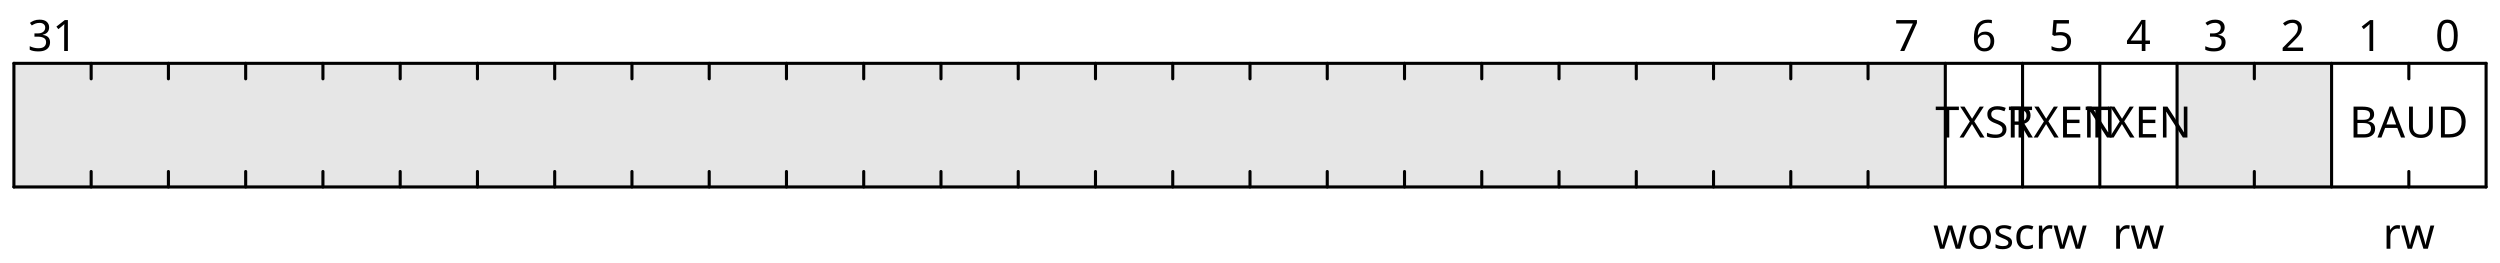
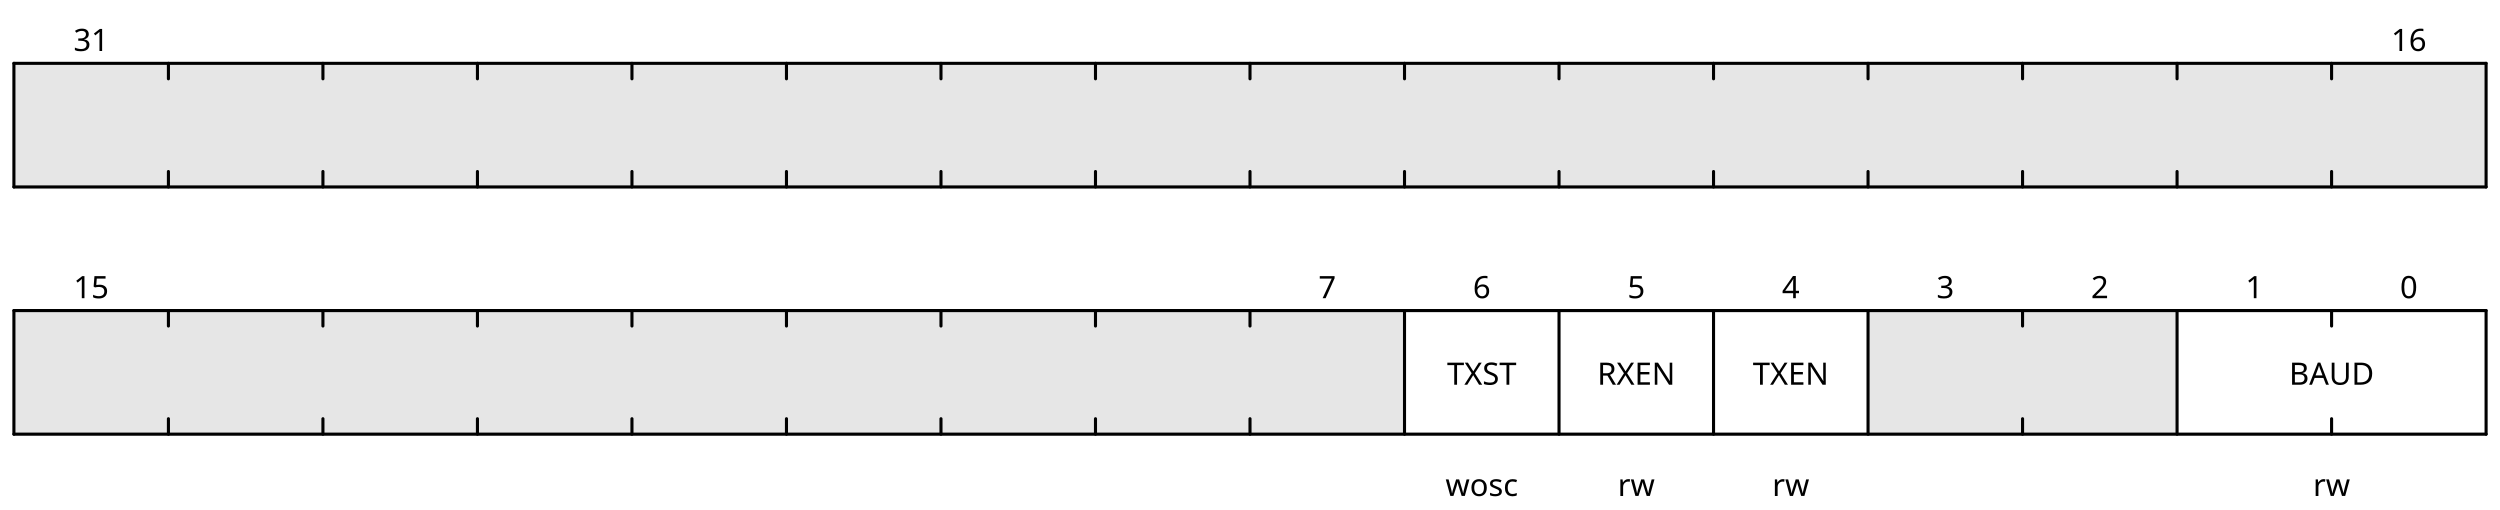
- <svg xmlns="http://www.w3.org/2000/svg" baseProfile="full" class="WaveDrom" height="85" version="1.1" viewBox="0,0,809,85" width="809">
+ <svg xmlns="http://www.w3.org/2000/svg" baseProfile="full" class="WaveDrom" height="165" version="1.1" viewBox="0,0,809,165" width="809">
  <defs />
-   <g font-family="sans-serif" font-size="14" font-weight="normal" text-anchor="middle" transform="translate(4.5,0.5)">
+   <g font-family="sans-serif" font-size="10" font-weight="normal" text-anchor="middle" transform="translate(4.5,80.5)">
    <g stroke="black" stroke-linecap="round" stroke-width="1" transform="translate(0,20.0)">
      <line x1="0" x2="800" y1="0" y2="0" />
      <line x1="0" x2="0" y1="0" y2="40.0" />
      <line x1="0" x2="800" y1="40.0" y2="40.0" />
      <line x1="800.0" x2="800.0" y1="0" y2="40.0" />
-       <line x1="775.0" x2="775.0" y1="0" y2="5.0" />
-       <line x1="775.0" x2="775.0" y1="35.0" y2="40.0" />
-       <line x1="750.0" x2="750.0" y1="0" y2="40.0" />
-       <line x1="725.0" x2="725.0" y1="0" y2="5.0" />
-       <line x1="725.0" x2="725.0" y1="35.0" y2="40.0" />
+       <line x1="750.0" x2="750.0" y1="0" y2="5.0" />
+       <line x1="750.0" x2="750.0" y1="35.0" y2="40.0" />
      <line x1="700.0" x2="700.0" y1="0" y2="40.0" />
-       <line x1="675.0" x2="675.0" y1="0" y2="40.0" />
-       <line x1="650.0" x2="650.0" y1="0" y2="40.0" />
-       <line x1="625.0" x2="625.0" y1="0" y2="40.0" />
-       <line x1="600.0" x2="600.0" y1="0" y2="5.0" />
-       <line x1="600.0" x2="600.0" y1="35.0" y2="40.0" />
-       <line x1="575.0" x2="575.0" y1="0" y2="5.0" />
-       <line x1="575.0" x2="575.0" y1="35.0" y2="40.0" />
-       <line x1="550.0" x2="550.0" y1="0" y2="5.0" />
-       <line x1="550.0" x2="550.0" y1="35.0" y2="40.0" />
-       <line x1="525.0" x2="525.0" y1="0" y2="5.0" />
-       <line x1="525.0" x2="525.0" y1="35.0" y2="40.0" />
-       <line x1="500.0" x2="500.0" y1="0" y2="5.0" />
-       <line x1="500.0" x2="500.0" y1="35.0" y2="40.0" />
-       <line x1="475.0" x2="475.0" y1="0" y2="5.0" />
-       <line x1="475.0" x2="475.0" y1="35.0" y2="40.0" />
-       <line x1="450.0" x2="450.0" y1="0" y2="5.0" />
-       <line x1="450.0" x2="450.0" y1="35.0" y2="40.0" />
-       <line x1="425.0" x2="425.0" y1="0" y2="5.0" />
-       <line x1="425.0" x2="425.0" y1="35.0" y2="40.0" />
+       <line x1="650.0" x2="650.0" y1="0" y2="5.0" />
+       <line x1="650.0" x2="650.0" y1="35.0" y2="40.0" />
+       <line x1="600.0" x2="600.0" y1="0" y2="40.0" />
+       <line x1="550.0" x2="550.0" y1="0" y2="40.0" />
+       <line x1="500.0" x2="500.0" y1="0" y2="40.0" />
+       <line x1="450.0" x2="450.0" y1="0" y2="40.0" />
      <line x1="400.0" x2="400.0" y1="0" y2="5.0" />
      <line x1="400.0" x2="400.0" y1="35.0" y2="40.0" />
-       <line x1="375.0" x2="375.0" y1="0" y2="5.0" />
-       <line x1="375.0" x2="375.0" y1="35.0" y2="40.0" />
      <line x1="350.0" x2="350.0" y1="0" y2="5.0" />
      <line x1="350.0" x2="350.0" y1="35.0" y2="40.0" />
-       <line x1="325.0" x2="325.0" y1="0" y2="5.0" />
-       <line x1="325.0" x2="325.0" y1="35.0" y2="40.0" />
      <line x1="300.0" x2="300.0" y1="0" y2="5.0" />
      <line x1="300.0" x2="300.0" y1="35.0" y2="40.0" />
-       <line x1="275.0" x2="275.0" y1="0" y2="5.0" />
-       <line x1="275.0" x2="275.0" y1="35.0" y2="40.0" />
      <line x1="250.0" x2="250.0" y1="0" y2="5.0" />
      <line x1="250.0" x2="250.0" y1="35.0" y2="40.0" />
-       <line x1="225.0" x2="225.0" y1="0" y2="5.0" />
-       <line x1="225.0" x2="225.0" y1="35.0" y2="40.0" />
      <line x1="200.0" x2="200.0" y1="0" y2="5.0" />
      <line x1="200.0" x2="200.0" y1="35.0" y2="40.0" />
-       <line x1="175.0" x2="175.0" y1="0" y2="5.0" />
-       <line x1="175.0" x2="175.0" y1="35.0" y2="40.0" />
      <line x1="150.0" x2="150.0" y1="0" y2="5.0" />
      <line x1="150.0" x2="150.0" y1="35.0" y2="40.0" />
-       <line x1="125.0" x2="125.0" y1="0" y2="5.0" />
-       <line x1="125.0" x2="125.0" y1="35.0" y2="40.0" />
      <line x1="100.0" x2="100.0" y1="0" y2="5.0" />
      <line x1="100.0" x2="100.0" y1="35.0" y2="40.0" />
-       <line x1="75.0" x2="75.0" y1="0" y2="5.0" />
-       <line x1="75.0" x2="75.0" y1="35.0" y2="40.0" />
      <line x1="50.0" x2="50.0" y1="0" y2="5.0" />
      <line x1="50.0" x2="50.0" y1="35.0" y2="40.0" />
-       <line x1="25.0" x2="25.0" y1="0" y2="5.0" />
-       <line x1="25.0" x2="25.0" y1="35.0" y2="40.0" />
    </g>
    <g text-anchor="middle">
      <g>
        <g transform="translate(0,20.0)">
-           <rect height="40.0" style="fill-opacity:0.1" width="50.0" x="700.0" y="0" />
-           <rect height="40.0" style="fill-opacity:0.1" width="625.0" x="0.0" y="0" />
+           <rect height="40.0" style="fill-opacity:0.1" width="100.0" x="600.0" y="0" />
+           <rect height="40.0" style="fill-opacity:0.1" width="450.0" x="0.0" y="0" />
        </g>
-         <g transform="translate(12.5,16.0)">
-           <text x="775.0">
+         <g transform="translate(25.0,16.0)">
+           <text x="750.0">
            <tspan>0</tspan>
          </text>
-           <text x="750.0">
+           <text x="700.0">
            <tspan>1</tspan>
          </text>
-           <text x="725.0">
+           <text x="650.0">
            <tspan>2</tspan>
          </text>
-           <text x="700.0">
+           <text x="600.0">
            <tspan>3</tspan>
          </text>
-           <text x="675.0">
+           <text x="550.0">
            <tspan>4</tspan>
          </text>
-           <text x="650.0">
+           <text x="500.0">
            <tspan>5</tspan>
          </text>
-           <text x="625.0">
+           <text x="450.0">
            <tspan>6</tspan>
          </text>
-           <text x="600.0">
+           <text x="400.0">
            <tspan>7</tspan>
          </text>
          <text x="0.0">
-             <tspan>31</tspan>
+             <tspan>15</tspan>
          </text>
        </g>
-         <g transform="translate(12.5,44.0)">
-           <text x="762.5">
+         <g transform="translate(25.0,44.0)">
+           <text x="725.0">
            <tspan>BAUD</tspan>
          </text>
-           <text x="675.0">
+           <text x="550.0">
            <tspan>TXEN</tspan>
          </text>
-           <text x="650.0">
+           <text x="500.0">
            <tspan>RXEN</tspan>
          </text>
-           <text x="625.0">
+           <text x="450.0">
            <tspan>TXST</tspan>
          </text>
        </g>
-         <g transform="translate(12.5,80)">
-           <text x="762.5">
+         <g transform="translate(25.0,80)">
+           <text x="725.0">
            <tspan>rw</tspan>
          </text>
-           <text x="675.0">
+           <text x="550.0">
            <tspan>rw</tspan>
          </text>
-           <text x="650.0">
+           <text x="500.0">
            <tspan>rw</tspan>
          </text>
-           <text x="625.0">
+           <text x="450.0">
            <tspan>wosc</tspan>
          </text>
        </g>
      </g>
    </g>
  </g>
+   <g font-family="sans-serif" font-size="10" font-weight="normal" text-anchor="middle" transform="translate(4.5,0.5)">
+     <g stroke="black" stroke-linecap="round" stroke-width="1" transform="translate(0,20.0)">
+       <line x1="0" x2="800" y1="0" y2="0" />
+       <line x1="0" x2="0" y1="0" y2="40.0" />
+       <line x1="0" x2="800" y1="40.0" y2="40.0" />
+       <line x1="800.0" x2="800.0" y1="0" y2="40.0" />
+       <line x1="750.0" x2="750.0" y1="0" y2="5.0" />
+       <line x1="750.0" x2="750.0" y1="35.0" y2="40.0" />
+       <line x1="700.0" x2="700.0" y1="0" y2="5.0" />
+       <line x1="700.0" x2="700.0" y1="35.0" y2="40.0" />
+       <line x1="650.0" x2="650.0" y1="0" y2="5.0" />
+       <line x1="650.0" x2="650.0" y1="35.0" y2="40.0" />
+       <line x1="600.0" x2="600.0" y1="0" y2="5.0" />
+       <line x1="600.0" x2="600.0" y1="35.0" y2="40.0" />
+       <line x1="550.0" x2="550.0" y1="0" y2="5.0" />
+       <line x1="550.0" x2="550.0" y1="35.0" y2="40.0" />
+       <line x1="500.0" x2="500.0" y1="0" y2="5.0" />
+       <line x1="500.0" x2="500.0" y1="35.0" y2="40.0" />
+       <line x1="450.0" x2="450.0" y1="0" y2="5.0" />
+       <line x1="450.0" x2="450.0" y1="35.0" y2="40.0" />
+       <line x1="400.0" x2="400.0" y1="0" y2="5.0" />
+       <line x1="400.0" x2="400.0" y1="35.0" y2="40.0" />
+       <line x1="350.0" x2="350.0" y1="0" y2="5.0" />
+       <line x1="350.0" x2="350.0" y1="35.0" y2="40.0" />
+       <line x1="300.0" x2="300.0" y1="0" y2="5.0" />
+       <line x1="300.0" x2="300.0" y1="35.0" y2="40.0" />
+       <line x1="250.0" x2="250.0" y1="0" y2="5.0" />
+       <line x1="250.0" x2="250.0" y1="35.0" y2="40.0" />
+       <line x1="200.0" x2="200.0" y1="0" y2="5.0" />
+       <line x1="200.0" x2="200.0" y1="35.0" y2="40.0" />
+       <line x1="150.0" x2="150.0" y1="0" y2="5.0" />
+       <line x1="150.0" x2="150.0" y1="35.0" y2="40.0" />
+       <line x1="100.0" x2="100.0" y1="0" y2="5.0" />
+       <line x1="100.0" x2="100.0" y1="35.0" y2="40.0" />
+       <line x1="50.0" x2="50.0" y1="0" y2="5.0" />
+       <line x1="50.0" x2="50.0" y1="35.0" y2="40.0" />
+     </g>
+     <g text-anchor="middle">
+       <g>
+         <g transform="translate(0,20.0)">
+           <rect height="40.0" style="fill-opacity:0.1" width="800.0" x="0.0" y="0" />
+         </g>
+         <g transform="translate(25.0,16.0)">
+           <text x="750.0">
+             <tspan>16</tspan>
+           </text>
+           <text x="0.0">
+             <tspan>31</tspan>
+           </text>
+         </g>
+         <g transform="translate(25.0,44.0)" />
+         <g transform="translate(25.0,80)" />
+       </g>
+     </g>
+   </g>
</svg>
